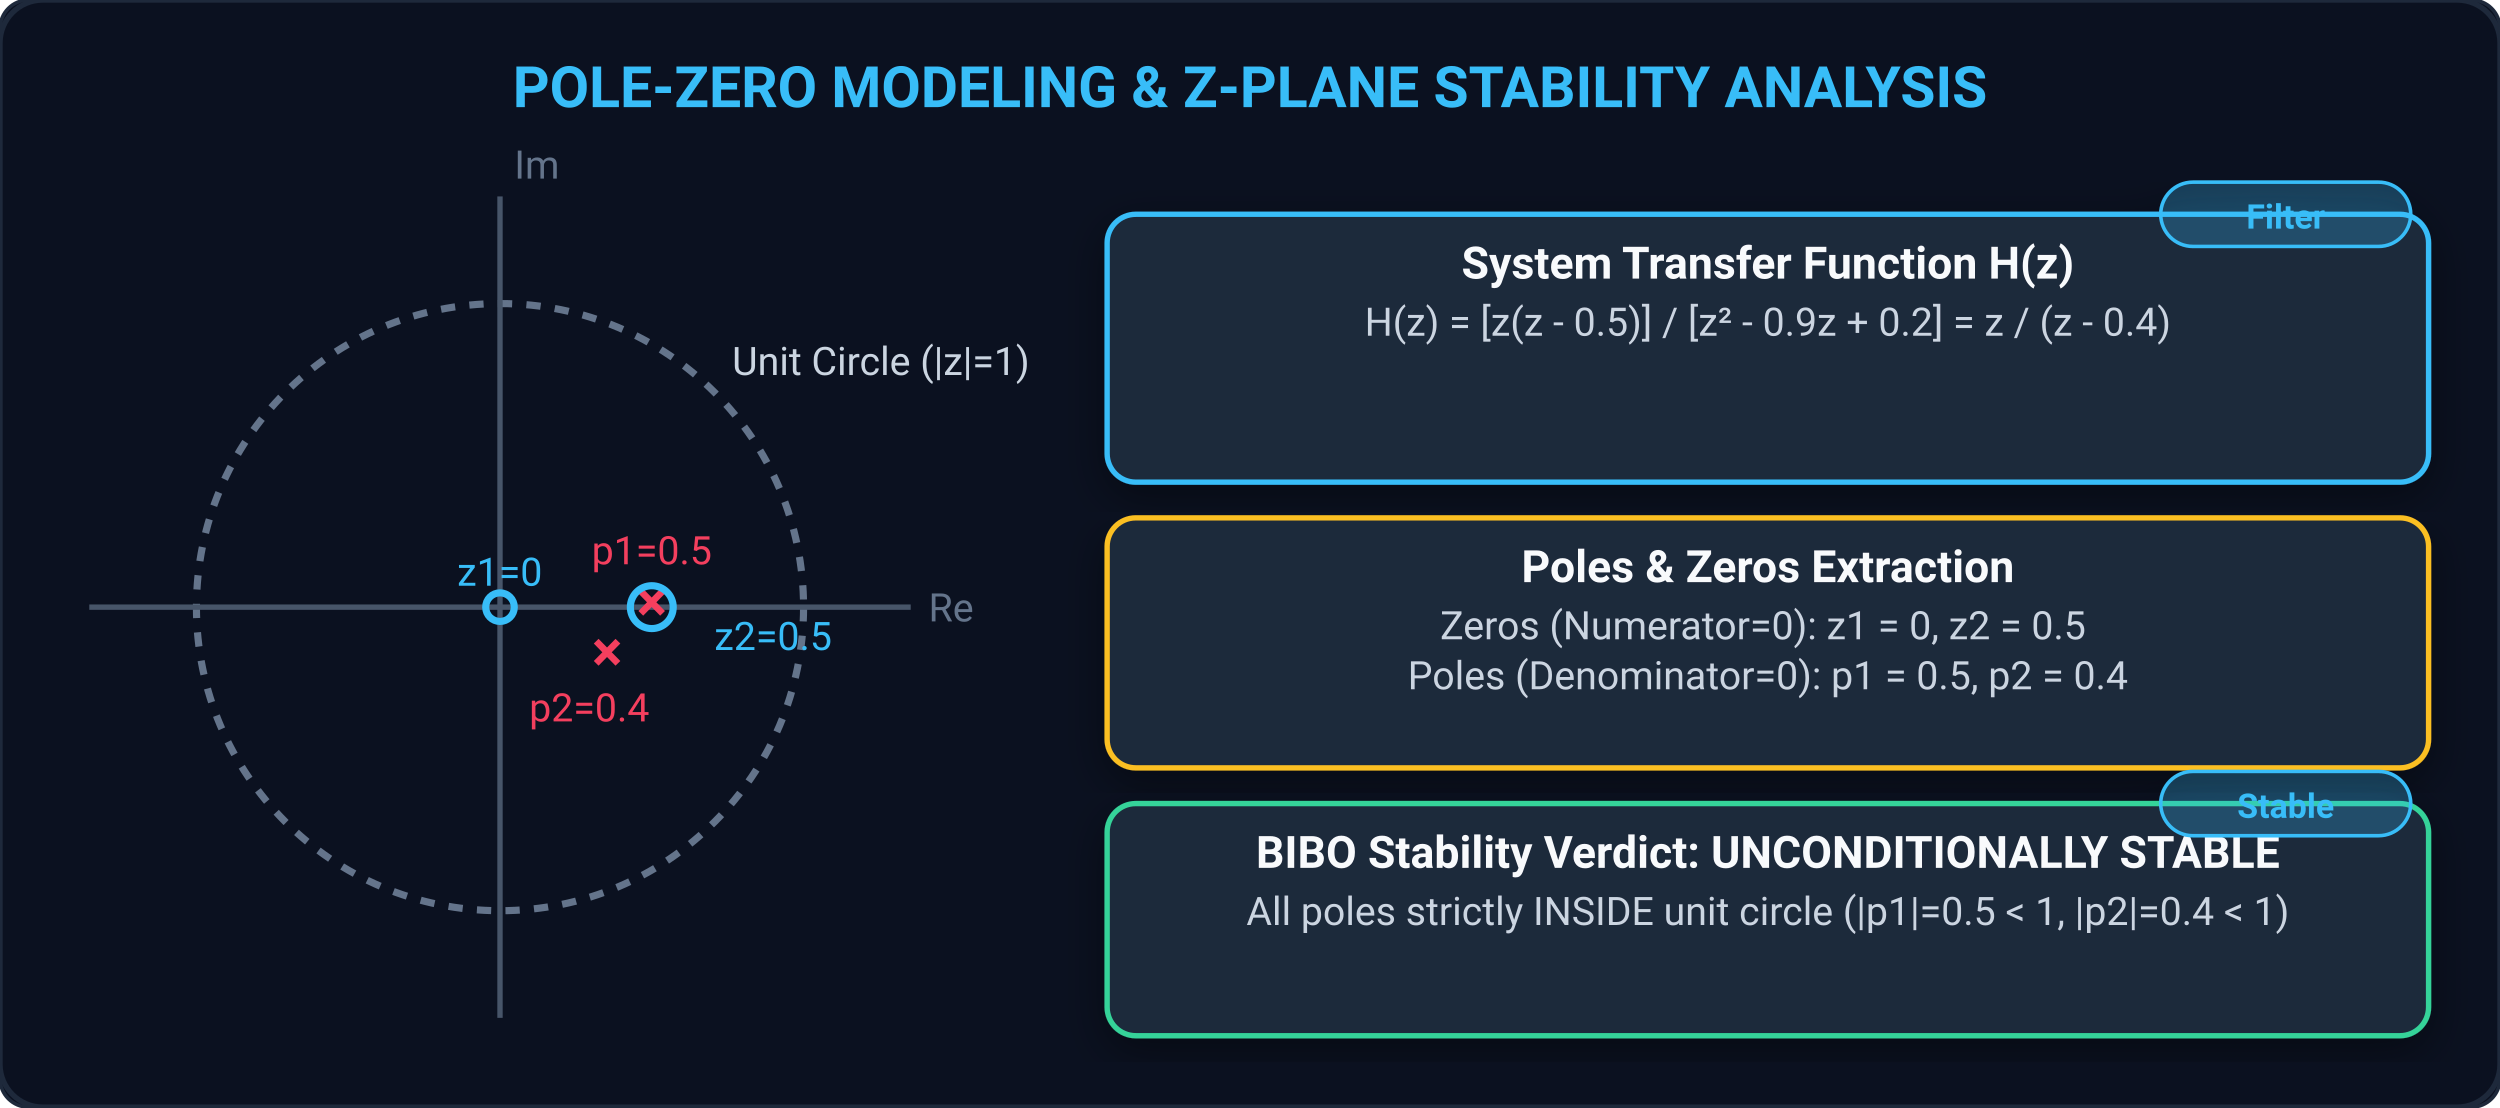
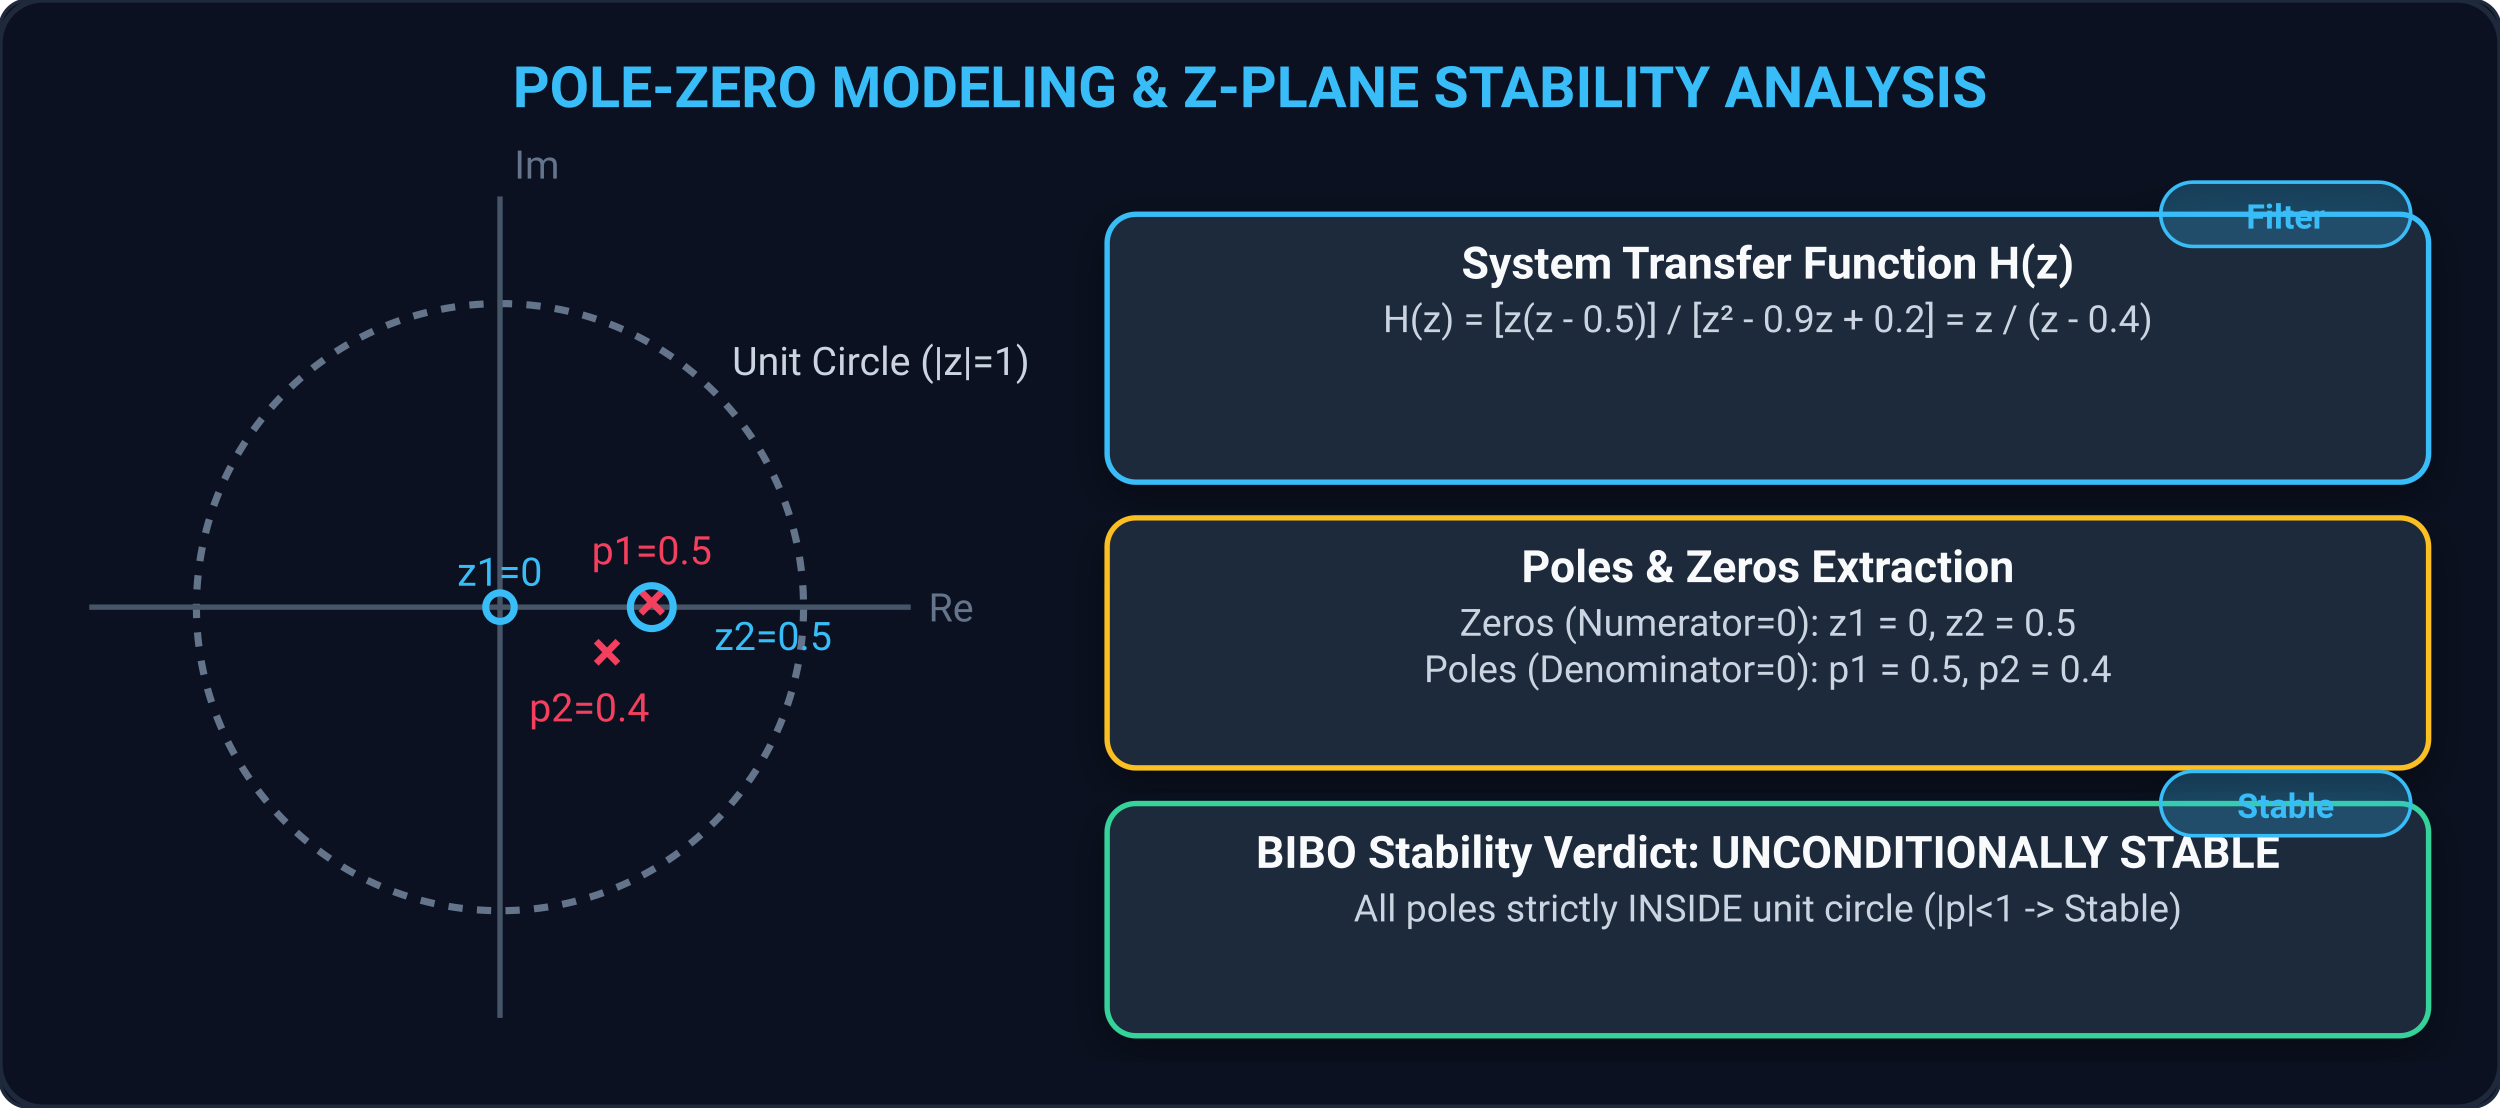
- <svg xmlns="http://www.w3.org/2000/svg" viewBox="0 0 700 310" width="100%" height="auto" class="flowchart-svg" style="max-width: 100%; width: 100%; height: auto; display: block; margin: 0 auto; font-family: -apple-system, BlinkMacSystemFont, 'Segoe UI', Roboto, Helvetica, Arial, sans-serif;">
+ <svg xmlns="http://www.w3.org/2000/svg" viewBox="0 0 700 310" width="100%" height="310" class="flowchart-svg" style="max-width: 700px; width: 100%; height: auto; display: block; margin: 0 auto; font-family: -apple-system, BlinkMacSystemFont, 'Segoe UI', Roboto, Helvetica, Arial, sans-serif;">
  <rect width="100%" height="100%" fill="#0b1120" rx="8" stroke="#1e293b" stroke-width="1" />
  <defs>
    <linearGradient id="gradCard" x1="0%" y1="0%" x2="100%" y2="100%">
      <stop offset="0%" stop-color="#1e293b" />
      <stop offset="100%" stop-color="#0f172a" />
    </linearGradient>
    <linearGradient id="gradCyan" x1="0%" y1="0%" x2="100%" y2="100%">
      <stop offset="0%" stop-color="#38bdf8" />
      <stop offset="100%" stop-color="#0284c7" />
    </linearGradient>
    <linearGradient id="gradEmerald" x1="0%" y1="0%" x2="100%" y2="100%">
      <stop offset="0%" stop-color="#34d399" />
      <stop offset="100%" stop-color="#059669" />
    </linearGradient>
    <linearGradient id="gradAmber" x1="0%" y1="0%" x2="100%" y2="100%">
      <stop offset="0%" stop-color="#fbbf24" />
      <stop offset="100%" stop-color="#d97706" />
    </linearGradient>
    <linearGradient id="gradPurple" x1="0%" y1="0%" x2="100%" y2="100%">
      <stop offset="0%" stop-color="#c084fc" />
      <stop offset="100%" stop-color="#9333ea" />
    </linearGradient>
    <linearGradient id="gradRose" x1="0%" y1="0%" x2="100%" y2="100%">
      <stop offset="0%" stop-color="#fb7185" />
      <stop offset="100%" stop-color="#e11d48" />
    </linearGradient>
    <filter id="shadow" x="-5%" y="-5%" width="110%" height="115%">
      <feDropShadow dx="0" dy="4" stdDeviation="6" flood-color="#000000" flood-opacity="0.4" />
    </filter>
    <marker id="arrCyan" viewBox="0 0 10 10" refX="6" refY="5" markerWidth="6" markerHeight="6" orient="auto-start-reverse">
      <path d="M 0 1 L 10 5 L 0 9 z" fill="#38bdf8" />
    </marker>
    <marker id="arrEmerald" viewBox="0 0 10 10" refX="6" refY="5" markerWidth="6" markerHeight="6" orient="auto-start-reverse">
      <path d="M 0 1 L 10 5 L 0 9 z" fill="#34d399" />
    </marker>
    <marker id="arrAmber" viewBox="0 0 10 10" refX="6" refY="5" markerWidth="6" markerHeight="6" orient="auto-start-reverse">
      <path d="M 0 1 L 10 5 L 0 9 z" fill="#fbbf24" />
    </marker>
  </defs>
  <rect width="700" height="310" rx="12" fill="#0b1120" stroke="#1e293b" stroke-width="1.5" />
  <text x="350" y="30" font-size="16" font-weight="bold" fill="#38bdf8" text-anchor="middle">POLE-ZERO MODELING &amp; Z-PLANE STABILITY ANALYSIS</text>
  <g transform="translate(140, 170)">
    <circle cx="0" cy="0" r="85" fill="none" stroke="#64748b" stroke-width="2" stroke-dasharray="4 4" />
    <text x="65" y="-65" font-size="11" fill="#cbd5e1">Unit Circle (|z|=1)</text>
    <line x1="-115" y1="0" x2="115" y2="0" stroke="#475569" stroke-width="1.5" />
    <line x1="0" y1="-115" x2="0" y2="115" stroke="#475569" stroke-width="1.5" />
    <text x="120" y="4" font-size="11" fill="#64748b">Re</text>
    <text x="4" y="-120" font-size="11" fill="#64748b">Im</text>
    <text x="42.5" y="4" font-size="16" font-weight="bold" fill="#f43f5e" text-anchor="middle">×</text>
    <text x="42.5" y="-12" font-size="11" fill="#f43f5e" text-anchor="middle">p1=0.5</text>
    <text x="30" y="18" font-size="16" font-weight="bold" fill="#f43f5e" text-anchor="middle">×</text>
    <text x="25" y="32" font-size="11" fill="#f43f5e" text-anchor="middle">p2=0.4</text>
    <circle cx="0" cy="0" r="4" fill="none" stroke="#38bdf8" stroke-width="2" />
    <text x="-12" y="-6" font-size="11" fill="#38bdf8">z1=0</text>
    <circle cx="42.5" cy="0" r="6" fill="none" stroke="#38bdf8" stroke-width="2" />
    <text x="60" y="12" font-size="11" fill="#38bdf8">z2=0.5</text>
  </g>
  <g filter="url(#shadow)">
    <rect x="310" y="60" width="370" height="75" rx="8" fill="#1e293b" stroke="#38bdf8" stroke-width="1.5" />
    <text x="495.0" y="78" font-size="12.5" font-weight="700" fill="#f8fafc" text-anchor="middle">System Transfer Function H(z)</text>
-     <text font-size="11" fill="#cbd5e1" text-anchor="middle">
-       <tspan x="495.0" y="94">H(z) = [z(z - 0.5)] / [z² - 0.9z + 0.2] = z / (z - 0.4)</tspan>
-     </text>
+     <text x="495.0" y="93" font-size="10.5" fill="#cbd5e1" text-anchor="middle">H(z) = [z(z - 0.5)] / [z² - 0.9z + 0.2] = z / (z - 0.4)</text>
    <rect x="605" y="51" width="70" height="18" rx="9" fill="#38bdf8" fill-opacity="0.25" stroke="#38bdf8" stroke-width="1" />
    <text x="640" y="64" font-size="9.5" font-weight="700" fill="#38bdf8" text-anchor="middle">Filter</text>
  </g>
  <g filter="url(#shadow)">
    <rect x="310" y="145" width="370" height="70" rx="8" fill="#1e293b" stroke="#fbbf24" stroke-width="1.5" />
    <text x="495.0" y="163" font-size="12.5" font-weight="700" fill="#f8fafc" text-anchor="middle">Poles &amp; Zeros Extraction</text>
-     <text font-size="11" fill="#cbd5e1" text-anchor="middle">
-       <tspan x="495.0" y="179">Zeros (Numerator=0): z1 = 0, z2 = 0.5</tspan>
-       <tspan x="495.0" y="193">Poles (Denominator=0): p1 = 0.5, p2 = 0.4</tspan>
-     </text>
+     <text x="495.0" y="178" font-size="10.5" fill="#cbd5e1" text-anchor="middle">Zeros (Numerator=0): z1 = 0, z2 = 0.5</text>
+     <text x="495.0" y="191" font-size="10.5" fill="#cbd5e1" text-anchor="middle">Poles (Denominator=0): p1 = 0.5, p2 = 0.4</text>
  </g>
  <g filter="url(#shadow)">
    <rect x="310" y="225" width="370" height="65" rx="8" fill="#1e293b" stroke="#34d399" stroke-width="1.5" />
    <text x="495.0" y="243" font-size="12.5" font-weight="700" fill="#f8fafc" text-anchor="middle">BIBO Stability Verdict: UNCONDITIONALLY STABLE</text>
-     <text font-size="11" fill="#cbd5e1" text-anchor="middle">
-       <tspan x="495.0" y="259">All poles strictly INSIDE unit circle (|p1|=0.5 &lt; 1, |p2|=0.4 &lt; 1)</tspan>
-     </text>
+     <text x="495.0" y="258" font-size="10.5" fill="#cbd5e1" text-anchor="middle">All poles strictly INSIDE unit circle (|p|&lt;1 -&gt; Stable)</text>
    <rect x="605" y="216" width="70" height="18" rx="9" fill="#38bdf8" fill-opacity="0.25" stroke="#38bdf8" stroke-width="1" />
    <text x="640" y="229" font-size="9.5" font-weight="700" fill="#38bdf8" text-anchor="middle">Stable</text>
  </g>
</svg>
